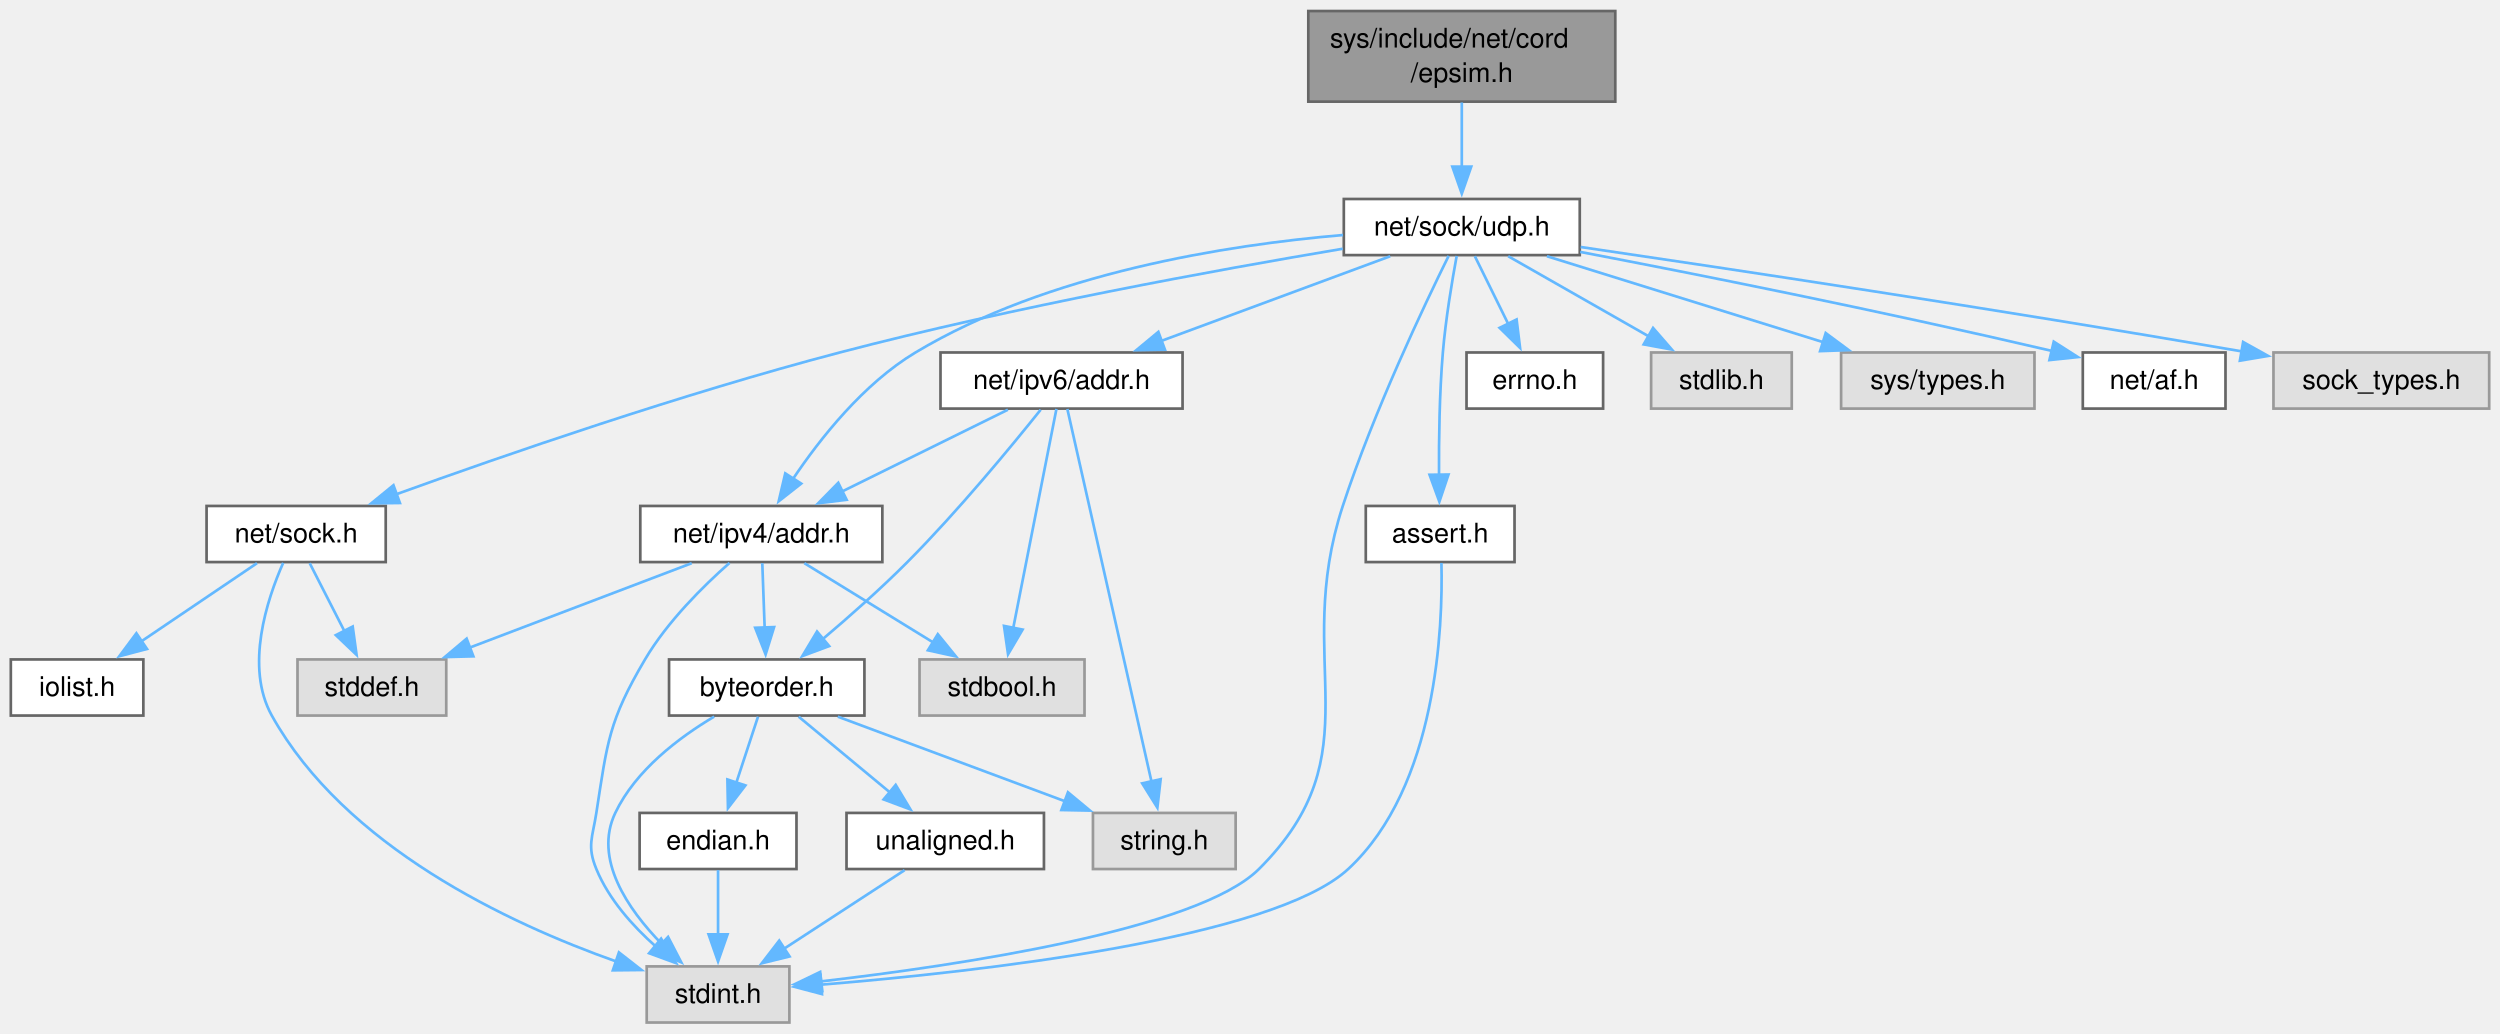
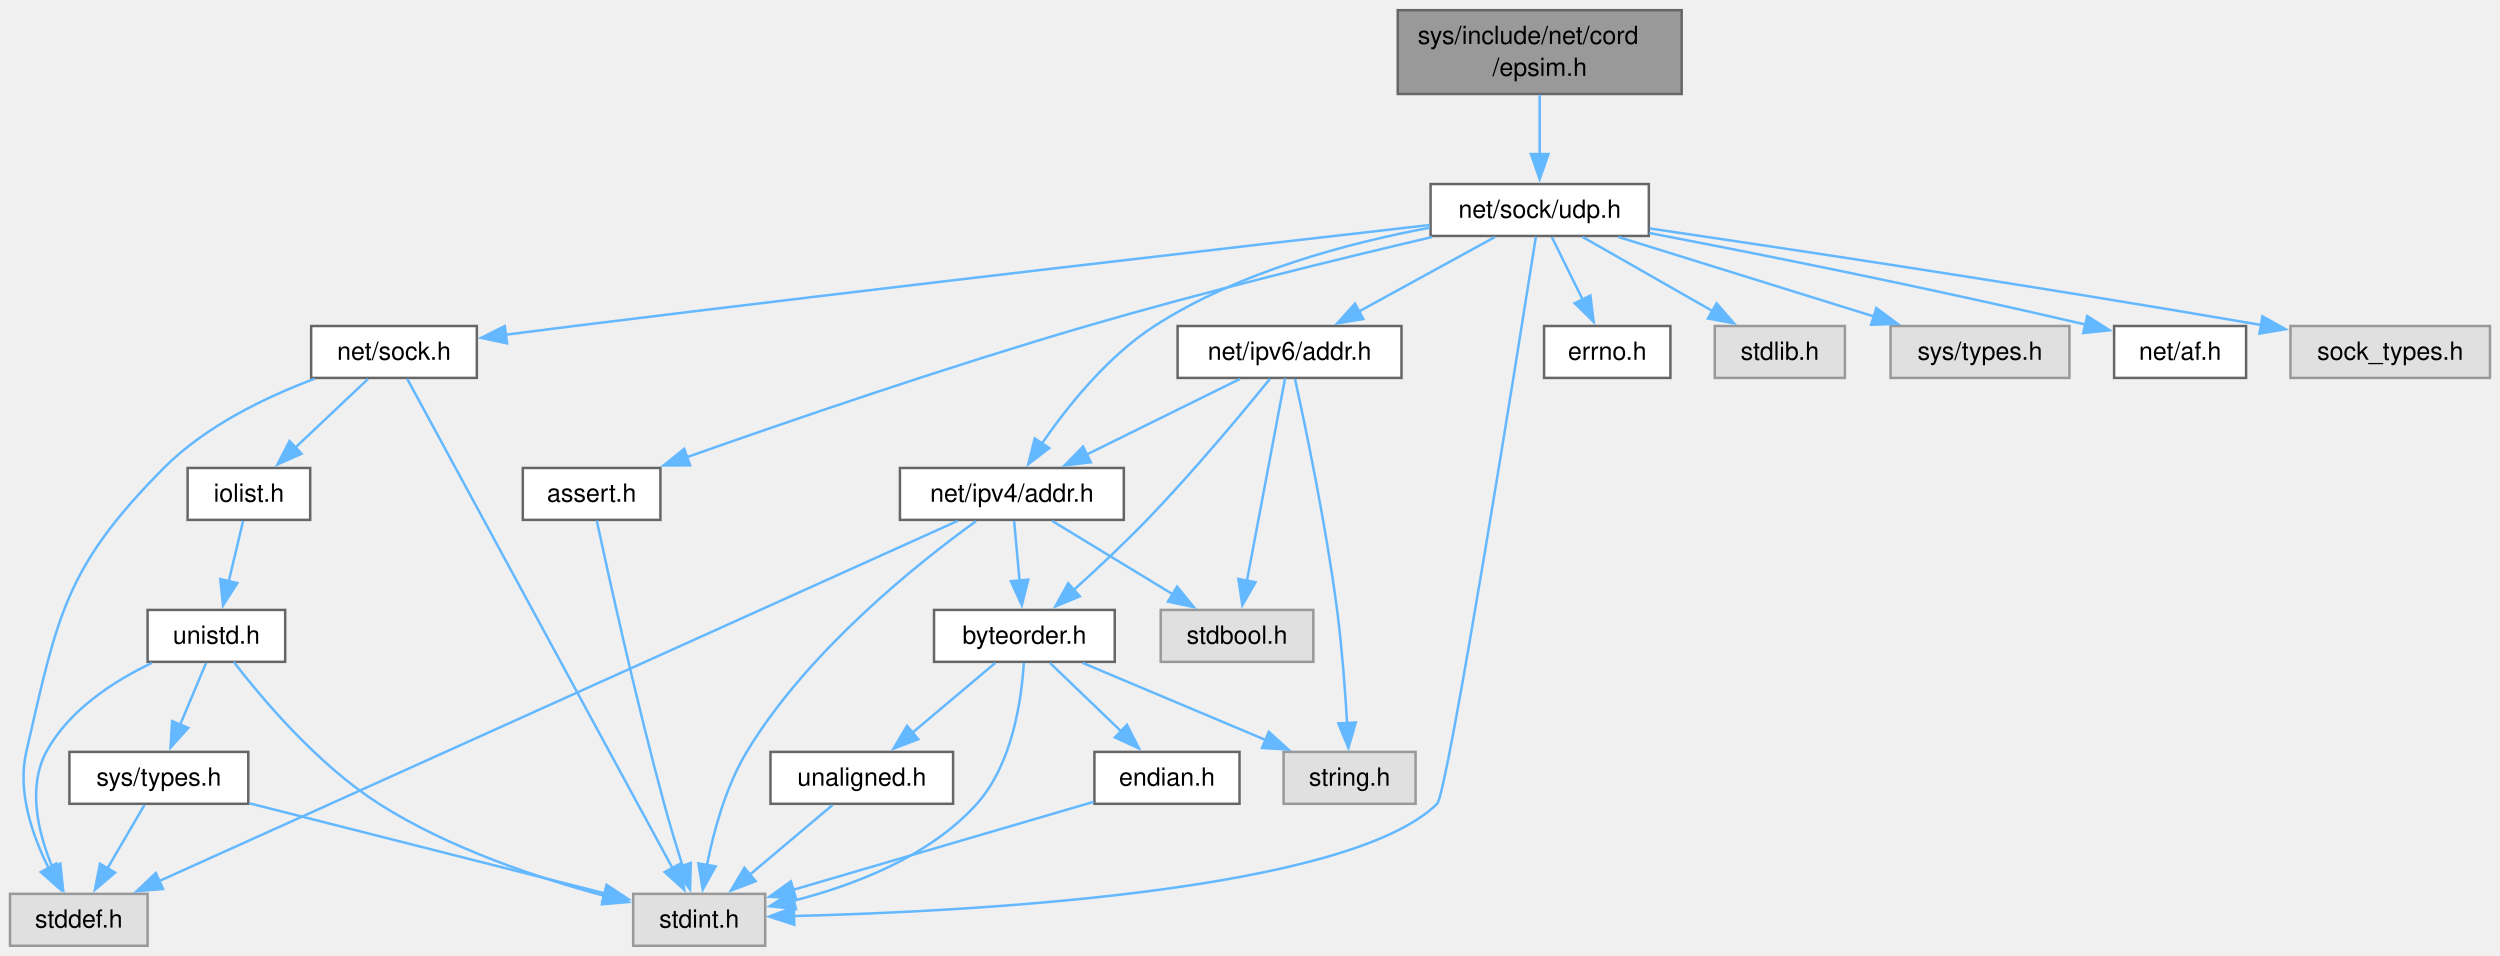
- <svg xmlns="http://www.w3.org/2000/svg" xmlns:xlink="http://www.w3.org/1999/xlink" width="924pt" height="382pt" viewBox="0.00 0.00 924.38 382.00">
+ <svg xmlns="http://www.w3.org/2000/svg" xmlns:xlink="http://www.w3.org/1999/xlink" width="999pt" height="382pt" viewBox="0.00 0.00 999.38 382.00">
  <g id="graph0" class="graph" transform="scale(1 1) rotate(0) translate(4 378)">
    <g id="Node000001" class="node">
      <g id="a_Node000001">
        <a xlink:title="Interface for the CoRE RD simple registration endpoint.">
-           <polygon fill="#999999" stroke="#666666" points="593.25,-374 479.75,-374 479.75,-340.5 593.25,-340.5 593.25,-374" />
-           <text text-anchor="start" x="487.75" y="-360.5" font-family="Helvetica,sans-Serif" font-size="10.00">sys/include/net/cord</text>
-           <text text-anchor="middle" x="536.5" y="-347.75" font-family="Helvetica,sans-Serif" font-size="10.00">/epsim.h</text>
+           <polygon fill="#999999" stroke="#666666" points="668.25,-374 554.75,-374 554.75,-340.5 668.25,-340.5 668.25,-374" />
+           <text text-anchor="start" x="562.75" y="-360.5" font-family="Helvetica,sans-Serif" font-size="10.00">sys/include/net/cord</text>
+           <text text-anchor="middle" x="611.5" y="-347.75" font-family="Helvetica,sans-Serif" font-size="10.00">/epsim.h</text>
        </a>
      </g>
    </g>
    <g id="Node000002" class="node">
      <g id="a_Node000002">
        <a xlink:href="sock_2udp_8h.html" target="_top" xlink:title="UDP sock definitions.">
-           <polygon fill="white" stroke="#666666" points="580.12,-304.5 492.88,-304.5 492.88,-283.75 580.12,-283.75 580.12,-304.5" />
-           <text text-anchor="middle" x="536.5" y="-291" font-family="Helvetica,sans-Serif" font-size="10.00">net/sock/udp.h</text>
+           <polygon fill="white" stroke="#666666" points="655.12,-304.5 567.88,-304.5 567.88,-283.75 655.12,-283.75 655.12,-304.5" />
+           <text text-anchor="middle" x="611.5" y="-291" font-family="Helvetica,sans-Serif" font-size="10.00">net/sock/udp.h</text>
        </a>
      </g>
    </g>
    <g id="edge1_Node000001_Node000002" class="edge">
      <g id="a_edge1_Node000001_Node000002">
        <a xlink:title=" ">
-           <path fill="none" stroke="#63b8ff" d="M536.5,-340.19C536.5,-332.85 536.5,-324.07 536.5,-316.21" />
-           <polygon fill="#63b8ff" stroke="#63b8ff" points="540,-316.48 536.5,-306.48 533,-316.48 540,-316.48" />
+           <path fill="none" stroke="#63b8ff" d="M611.5,-340.19C611.5,-332.85 611.5,-324.07 611.5,-316.21" />
+           <polygon fill="#63b8ff" stroke="#63b8ff" points="615,-316.48 611.5,-306.48 608,-316.48 615,-316.48" />
        </a>
      </g>
    </g>
    <g id="Node000003" class="node">
      <g id="a_Node000003">
        <a xlink:href="assert_8h.html" target="_top" xlink:title="POSIX.1-2008 compliant version of the assert macro.">
-           <polygon fill="white" stroke="#666666" points="556,-191 501,-191 501,-170.25 556,-170.25 556,-191" />
-           <text text-anchor="middle" x="528.5" y="-177.5" font-family="Helvetica,sans-Serif" font-size="10.00">assert.h</text>
+           <polygon fill="white" stroke="#666666" points="260,-191 205,-191 205,-170.25 260,-170.25 260,-191" />
+           <text text-anchor="middle" x="232.5" y="-177.5" font-family="Helvetica,sans-Serif" font-size="10.00">assert.h</text>
        </a>
      </g>
    </g>
    <g id="edge2_Node000002_Node000003" class="edge">
      <g id="a_edge2_Node000002_Node000003">
        <a xlink:title=" ">
-           <path fill="none" stroke="#63b8ff" d="M534.61,-283.44C532.92,-274.28 530.54,-260.14 529.5,-247.75 528.23,-232.65 528,-215.54 528.08,-202.51" />
-           <polygon fill="#63b8ff" stroke="#63b8ff" points="531.58,-202.62 528.21,-192.58 524.58,-202.53 531.58,-202.62" />
+           <path fill="none" stroke="#63b8ff" d="M568.46,-283.32C531.63,-274.69 477.3,-261.41 430.5,-247.75 374.33,-231.36 310.26,-209.34 270.6,-195.32" />
+           <polygon fill="#63b8ff" stroke="#63b8ff" points="271.86,-192.05 261.26,-192 269.52,-198.65 271.86,-192.05" />
        </a>
      </g>
    </g>
    <g id="Node000004" class="node">
      <g id="a_Node000004">
        <a xlink:title=" ">
-           <polygon fill="#e0e0e0" stroke="#999999" points="287.88,-20.75 235.12,-20.75 235.12,0 287.88,0 287.88,-20.75" />
-           <text text-anchor="middle" x="261.5" y="-7.25" font-family="Helvetica,sans-Serif" font-size="10.00">stdint.h</text>
+           <polygon fill="#e0e0e0" stroke="#999999" points="301.88,-20.75 249.12,-20.75 249.12,0 301.88,0 301.88,-20.75" />
+           <text text-anchor="middle" x="275.5" y="-7.25" font-family="Helvetica,sans-Serif" font-size="10.00">stdint.h</text>
        </a>
      </g>
    </g>
    <g id="edge5_Node000002_Node000004" class="edge">
      <g id="a_edge5_Node000002_Node000004">
        <a xlink:title=" ">
-           <path fill="none" stroke="#63b8ff" d="M531.65,-283.49C522.83,-265.64 503.99,-226.04 492.5,-191 473.42,-132.81 504.88,-99.97 461.5,-56.75 439.03,-34.37 351,-21.17 299.53,-15.2" />
-           <polygon fill="#63b8ff" stroke="#63b8ff" points="300.04,-11.74 289.71,-14.11 299.26,-18.7 300.04,-11.74" />
+           <path fill="none" stroke="#63b8ff" d="M609.98,-283.46C603.06,-239.54 574.67,-60.84 570.5,-56.75 534.67,-21.6 384.15,-13.67 313.03,-11.88" />
+           <polygon fill="#63b8ff" stroke="#63b8ff" points="313.51,-8.39 303.43,-11.67 313.35,-15.39 313.51,-8.39" />
        </a>
      </g>
    </g>
    <g id="Node000005" class="node">
      <g id="a_Node000005">
        <a xlink:href="errno_8h.html" target="_top" xlink:title=" ">
-           <polygon fill="white" stroke="#666666" points="588.75,-247.75 538.25,-247.75 538.25,-227 588.75,-227 588.75,-247.75" />
-           <text text-anchor="middle" x="563.5" y="-234.25" font-family="Helvetica,sans-Serif" font-size="10.00">errno.h</text>
+           <polygon fill="white" stroke="#666666" points="663.75,-247.75 613.25,-247.75 613.25,-227 663.75,-227 663.75,-247.75" />
+           <text text-anchor="middle" x="638.5" y="-234.25" font-family="Helvetica,sans-Serif" font-size="10.00">errno.h</text>
        </a>
      </g>
    </g>
    <g id="edge4_Node000002_Node000005" class="edge">
      <g id="a_edge4_Node000002_Node000005">
        <a xlink:title=" ">
-           <path fill="none" stroke="#63b8ff" d="M541.33,-283.34C544.74,-276.41 549.45,-266.87 553.64,-258.36" />
-           <polygon fill="#63b8ff" stroke="#63b8ff" points="556.76,-259.95 558.05,-249.44 550.48,-256.86 556.76,-259.95" />
+           <path fill="none" stroke="#63b8ff" d="M616.33,-283.34C619.74,-276.41 624.45,-266.87 628.64,-258.36" />
+           <polygon fill="#63b8ff" stroke="#63b8ff" points="631.76,-259.95 633.05,-249.44 625.48,-256.86 631.76,-259.95" />
        </a>
      </g>
    </g>
    <g id="Node000006" class="node">
      <g id="a_Node000006">
        <a xlink:title=" ">
-           <polygon fill="#e0e0e0" stroke="#999999" points="658.5,-247.75 606.5,-247.75 606.5,-227 658.5,-227 658.5,-247.75" />
-           <text text-anchor="middle" x="632.5" y="-234.25" font-family="Helvetica,sans-Serif" font-size="10.00">stdlib.h</text>
+           <polygon fill="#e0e0e0" stroke="#999999" points="733.5,-247.75 681.5,-247.75 681.5,-227 733.5,-227 733.5,-247.75" />
+           <text text-anchor="middle" x="707.5" y="-234.25" font-family="Helvetica,sans-Serif" font-size="10.00">stdlib.h</text>
        </a>
      </g>
    </g>
    <g id="edge6_Node000002_Node000006" class="edge">
      <g id="a_edge6_Node000002_Node000006">
        <a xlink:title=" ">
-           <path fill="none" stroke="#63b8ff" d="M553.66,-283.34C568.13,-275.08 589.09,-263.13 605.76,-253.63" />
-           <polygon fill="#63b8ff" stroke="#63b8ff" points="607.22,-256.82 614.17,-248.83 603.75,-250.74 607.22,-256.82" />
+           <path fill="none" stroke="#63b8ff" d="M628.66,-283.34C643.13,-275.08 664.09,-263.13 680.76,-253.63" />
+           <polygon fill="#63b8ff" stroke="#63b8ff" points="682.22,-256.82 689.17,-248.83 678.75,-250.74 682.22,-256.82" />
        </a>
      </g>
    </g>
    <g id="Node000007" class="node">
      <g id="a_Node000007">
        <a xlink:title=" ">
-           <polygon fill="#e0e0e0" stroke="#999999" points="748.25,-247.75 676.75,-247.75 676.75,-227 748.25,-227 748.25,-247.75" />
-           <text text-anchor="middle" x="712.5" y="-234.25" font-family="Helvetica,sans-Serif" font-size="10.00">sys/types.h</text>
+           <polygon fill="#e0e0e0" stroke="#999999" points="823.25,-247.75 751.75,-247.75 751.75,-227 823.25,-227 823.25,-247.75" />
+           <text text-anchor="middle" x="787.5" y="-234.25" font-family="Helvetica,sans-Serif" font-size="10.00">sys/types.h</text>
        </a>
      </g>
    </g>
    <g id="edge7_Node000002_Node000007" class="edge">
      <g id="a_edge7_Node000002_Node000007">
        <a xlink:title=" ">
-           <path fill="none" stroke="#63b8ff" d="M567.97,-283.34C596.53,-274.45 638.89,-261.27 670.37,-251.48" />
-           <polygon fill="#63b8ff" stroke="#63b8ff" points="671.06,-254.93 679.57,-248.62 668.98,-248.25 671.06,-254.93" />
+           <path fill="none" stroke="#63b8ff" d="M642.97,-283.34C671.53,-274.45 713.89,-261.27 745.37,-251.48" />
+           <polygon fill="#63b8ff" stroke="#63b8ff" points="746.06,-254.93 754.57,-248.62 743.98,-248.25 746.06,-254.93" />
        </a>
      </g>
    </g>
    <g id="Node000008" class="node">
      <g id="a_Node000008">
        <a xlink:href="af_8h.html" target="_top" xlink:title="Global UNIX address family definitions.">
-           <polygon fill="white" stroke="#666666" points="818.88,-247.75 766.12,-247.75 766.12,-227 818.88,-227 818.88,-247.75" />
-           <text text-anchor="middle" x="792.5" y="-234.25" font-family="Helvetica,sans-Serif" font-size="10.00">net/af.h</text>
+           <polygon fill="white" stroke="#666666" points="893.88,-247.75 841.12,-247.75 841.12,-227 893.88,-227 893.88,-247.75" />
+           <text text-anchor="middle" x="867.5" y="-234.25" font-family="Helvetica,sans-Serif" font-size="10.00">net/af.h</text>
        </a>
      </g>
    </g>
    <g id="edge8_Node000002_Node000008" class="edge">
      <g id="a_edge8_Node000002_Node000008">
        <a xlink:title=" ">
-           <path fill="none" stroke="#63b8ff" d="M580.28,-284.93C622.63,-276.83 688.87,-263.69 754.79,-248.3" />
-           <polygon fill="#63b8ff" stroke="#63b8ff" points="755.38,-251.75 764.31,-246.05 753.78,-244.94 755.38,-251.75" />
+           <path fill="none" stroke="#63b8ff" d="M655.28,-284.93C697.63,-276.83 763.87,-263.69 829.79,-248.3" />
+           <polygon fill="#63b8ff" stroke="#63b8ff" points="830.38,-251.75 839.31,-246.05 828.78,-244.94 830.38,-251.75" />
        </a>
      </g>
    </g>
    <g id="Node000009" class="node">
      <g id="a_Node000009">
        <a xlink:href="sock_8h.html" target="_top" xlink:title="Common sock API definitions.">
-           <polygon fill="white" stroke="#666666" points="138.62,-191 72.38,-191 72.38,-170.25 138.62,-170.25 138.62,-191" />
-           <text text-anchor="middle" x="105.5" y="-177.5" font-family="Helvetica,sans-Serif" font-size="10.00">net/sock.h</text>
+           <polygon fill="white" stroke="#666666" points="186.62,-247.75 120.38,-247.75 120.38,-227 186.62,-227 186.62,-247.75" />
+           <text text-anchor="middle" x="153.5" y="-234.25" font-family="Helvetica,sans-Serif" font-size="10.00">net/sock.h</text>
        </a>
      </g>
    </g>
    <g id="edge9_Node000002_Node000009" class="edge">
      <g id="a_edge9_Node000002_Node000009">
        <a xlink:title=" ">
-           <path fill="none" stroke="#63b8ff" d="M492.47,-286.1C445.91,-278.28 370.48,-264.52 306.5,-247.75 248.36,-232.51 182.43,-209.74 142.42,-195.29" />
-           <polygon fill="#63b8ff" stroke="#63b8ff" points="143.87,-192.09 133.27,-191.97 141.48,-198.67 143.87,-192.09" />
-         </a>
-       </g>
-     </g>
-     <g id="Node000012" class="node">
-       <g id="a_Node000012">
+           <path fill="none" stroke="#63b8ff" d="M567.48,-288.13C495.8,-279.96 349.38,-263.1 225.5,-247.75 216.62,-246.65 207.12,-245.44 198.04,-244.26" />
+           <polygon fill="#63b8ff" stroke="#63b8ff" points="198.7,-240.82 188.33,-243 197.79,-247.76 198.7,-240.82" />
+         </a>
+       </g>
+     </g>
+     <g id="Node000014" class="node">
+       <g id="a_Node000014">
        <a xlink:href="ipv4_2addr_8h.html" target="_top" xlink:title="IPv4 address type and helper functions definitions.">
-           <polygon fill="white" stroke="#666666" points="322.25,-191 232.75,-191 232.75,-170.25 322.25,-170.25 322.25,-191" />
-           <text text-anchor="middle" x="277.5" y="-177.5" font-family="Helvetica,sans-Serif" font-size="10.00">net/ipv4/addr.h</text>
-         </a>
-       </g>
-     </g>
-     <g id="edge13_Node000002_Node000012" class="edge">
-       <g id="a_edge13_Node000002_Node000012">
-         <a xlink:title=" ">
-           <path fill="none" stroke="#63b8ff" d="M492.58,-291.18C449.57,-287.53 383.51,-277.14 334.5,-247.75 315.28,-236.22 299.24,-215.95 289.13,-200.88" />
-           <polygon fill="#63b8ff" stroke="#63b8ff" points="292.25,-199.27 283.92,-192.73 286.35,-203.04 292.25,-199.27" />
-         </a>
-       </g>
-     </g>
-     <g id="Node000018" class="node">
-       <g id="a_Node000018">
+           <polygon fill="white" stroke="#666666" points="445.25,-191 355.75,-191 355.75,-170.25 445.25,-170.25 445.25,-191" />
+           <text text-anchor="middle" x="400.5" y="-177.5" font-family="Helvetica,sans-Serif" font-size="10.00">net/ipv4/addr.h</text>
+         </a>
+       </g>
+     </g>
+     <g id="edge19_Node000002_Node000014" class="edge">
+       <g id="a_edge19_Node000002_Node000014">
+         <a xlink:title=" ">
+           <path fill="none" stroke="#63b8ff" d="M567.55,-287.04C535.12,-280.98 490.99,-269.36 457.5,-247.75 438.67,-235.6 422.57,-215.42 412.34,-200.55" />
+           <polygon fill="#63b8ff" stroke="#63b8ff" points="415.48,-198.95 407.06,-192.52 409.63,-202.8 415.48,-198.95" />
+         </a>
+       </g>
+     </g>
+     <g id="Node000020" class="node">
+       <g id="a_Node000020">
        <a xlink:href="ipv6_2addr_8h.html" target="_top" xlink:title="Definitions for IPv6 addresses.">
-           <polygon fill="white" stroke="#666666" points="433.25,-247.75 343.75,-247.75 343.75,-227 433.25,-227 433.25,-247.75" />
-           <text text-anchor="middle" x="388.5" y="-234.25" font-family="Helvetica,sans-Serif" font-size="10.00">net/ipv6/addr.h</text>
-         </a>
-       </g>
-     </g>
-     <g id="edge24_Node000002_Node000018" class="edge">
-       <g id="a_edge24_Node000002_Node000018">
-         <a xlink:title=" ">
-           <path fill="none" stroke="#63b8ff" d="M510.04,-283.34C486.47,-274.62 451.74,-261.77 425.43,-252.04" />
-           <polygon fill="#63b8ff" stroke="#63b8ff" points="426.74,-248.79 416.15,-248.6 424.31,-255.36 426.74,-248.79" />
-         </a>
-       </g>
-     </g>
-     <g id="Node000019" class="node">
-       <g id="a_Node000019">
-         <a xlink:title=" ">
-           <polygon fill="#e0e0e0" stroke="#999999" points="916.38,-247.75 836.62,-247.75 836.62,-227 916.38,-227 916.38,-247.75" />
-           <text text-anchor="middle" x="876.5" y="-234.25" font-family="Helvetica,sans-Serif" font-size="10.00">sock_types.h</text>
-         </a>
-       </g>
-     </g>
-     <g id="edge29_Node000002_Node000019" class="edge">
-       <g id="a_edge29_Node000002_Node000019">
-         <a xlink:title=" ">
-           <path fill="none" stroke="#63b8ff" d="M580.45,-286.75C635.27,-278.7 732.15,-264.12 824.86,-248.16" />
-           <polygon fill="#63b8ff" stroke="#63b8ff" points="825.4,-251.62 834.65,-246.47 824.2,-244.72 825.4,-251.62" />
+           <polygon fill="white" stroke="#666666" points="556.25,-247.75 466.75,-247.75 466.75,-227 556.25,-227 556.25,-247.75" />
+           <text text-anchor="middle" x="511.5" y="-234.25" font-family="Helvetica,sans-Serif" font-size="10.00">net/ipv6/addr.h</text>
+         </a>
+       </g>
+     </g>
+     <g id="edge30_Node000002_Node000020" class="edge">
+       <g id="a_edge30_Node000002_Node000020">
+         <a xlink:title=" ">
+           <path fill="none" stroke="#63b8ff" d="M593.62,-283.34C578.41,-275.01 556.31,-262.91 538.87,-253.36" />
+           <polygon fill="#63b8ff" stroke="#63b8ff" points="541,-250.54 530.55,-248.81 537.64,-256.68 541,-250.54" />
+         </a>
+       </g>
+     </g>
+     <g id="Node000021" class="node">
+       <g id="a_Node000021">
+         <a xlink:title=" ">
+           <polygon fill="#e0e0e0" stroke="#999999" points="991.38,-247.75 911.62,-247.75 911.62,-227 991.38,-227 991.38,-247.75" />
+           <text text-anchor="middle" x="951.5" y="-234.25" font-family="Helvetica,sans-Serif" font-size="10.00">sock_types.h</text>
+         </a>
+       </g>
+     </g>
+     <g id="edge35_Node000002_Node000021" class="edge">
+       <g id="a_edge35_Node000002_Node000021">
+         <a xlink:title=" ">
+           <path fill="none" stroke="#63b8ff" d="M655.45,-286.75C710.27,-278.7 807.15,-264.12 899.86,-248.16" />
+           <polygon fill="#63b8ff" stroke="#63b8ff" points="900.4,-251.62 909.65,-246.47 899.2,-244.72 900.4,-251.62" />
        </a>
      </g>
    </g>
    <g id="edge3_Node000003_Node000004" class="edge">
      <g id="a_edge3_Node000003_Node000004">
        <a xlink:title=" ">
-           <path fill="none" stroke="#63b8ff" d="M528.97,-169.93C529.54,-146.65 527.48,-87.27 494.5,-56.75 466.62,-30.96 358.12,-18.79 299.53,-13.99" />
-           <polygon fill="#63b8ff" stroke="#63b8ff" points="299.93,-10.51 289.68,-13.22 299.38,-17.49 299.93,-10.51" />
+           <path fill="none" stroke="#63b8ff" d="M234.54,-170.01C238.99,-149.23 250.11,-98.63 261.5,-56.75 263.71,-48.61 266.4,-39.72 268.82,-31.99" />
+           <polygon fill="#63b8ff" stroke="#63b8ff" points="272.14,-33.09 271.85,-22.5 265.47,-30.96 272.14,-33.09" />
        </a>
      </g>
    </g>
    <g id="edge10_Node000009_Node000004" class="edge">
      <g id="a_edge10_Node000009_Node000004">
        <a xlink:title=" ">
-           <path fill="none" stroke="#63b8ff" d="M100.71,-169.97C94.74,-156.45 86.46,-131.52 96.5,-113.5 123.49,-65.05 184.01,-36.68 223.77,-22.6" />
-           <polygon fill="#63b8ff" stroke="#63b8ff" points="224.85,-25.93 233.2,-19.41 222.6,-19.3 224.85,-25.93" />
+           <path fill="none" stroke="#63b8ff" d="M158.74,-226.71C177.24,-192.59 239.69,-77.42 264.86,-31" />
+           <polygon fill="#63b8ff" stroke="#63b8ff" points="267.87,-32.8 269.56,-22.34 261.71,-29.46 267.87,-32.8" />
        </a>
      </g>
    </g>
    <g id="Node000010" class="node">
      <g id="a_Node000010">
        <a xlink:title=" ">
-           <polygon fill="#e0e0e0" stroke="#999999" points="161,-134.25 106,-134.25 106,-113.5 161,-113.5 161,-134.25" />
-           <text text-anchor="middle" x="133.5" y="-120.75" font-family="Helvetica,sans-Serif" font-size="10.00">stddef.h</text>
+           <polygon fill="#e0e0e0" stroke="#999999" points="55,-20.75 0,-20.75 0,0 55,0 55,-20.75" />
+           <text text-anchor="middle" x="27.5" y="-7.25" font-family="Helvetica,sans-Serif" font-size="10.00">stddef.h</text>
        </a>
      </g>
    </g>
    <g id="edge11_Node000009_Node000010" class="edge">
      <g id="a_edge11_Node000009_Node000010">
        <a xlink:title=" ">
-           <path fill="none" stroke="#63b8ff" d="M110.51,-169.84C114.09,-162.83 119.04,-153.16 123.42,-144.58" />
-           <polygon fill="#63b8ff" stroke="#63b8ff" points="126.41,-146.42 127.85,-135.93 120.18,-143.24 126.41,-146.42" />
+           <path fill="none" stroke="#63b8ff" d="M121.75,-226.66C102.37,-219.4 78.19,-207.81 61.5,-191 22,-151.23 19.04,-132.13 6.5,-77.5 2.84,-61.54 8.99,-43.89 15.56,-30.84" />
+           <polygon fill="#63b8ff" stroke="#63b8ff" points="18.44,-32.86 20.24,-22.42 12.32,-29.46 18.44,-32.86" />
        </a>
      </g>
    </g>
    <g id="Node000011" class="node">
      <g id="a_Node000011">
        <a xlink:href="iolist_8h.html" target="_top" xlink:title="iolist scatter / gather IO">
-           <polygon fill="white" stroke="#666666" points="49,-134.25 0,-134.25 0,-113.5 49,-113.5 49,-134.25" />
-           <text text-anchor="middle" x="24.5" y="-120.75" font-family="Helvetica,sans-Serif" font-size="10.00">iolist.h</text>
+           <polygon fill="white" stroke="#666666" points="120,-191 71,-191 71,-170.25 120,-170.25 120,-191" />
+           <text text-anchor="middle" x="95.5" y="-177.5" font-family="Helvetica,sans-Serif" font-size="10.00">iolist.h</text>
        </a>
      </g>
    </g>
    <g id="edge12_Node000009_Node000011" class="edge">
      <g id="a_edge12_Node000009_Node000011">
        <a xlink:title=" ">
-           <path fill="none" stroke="#63b8ff" d="M91.02,-169.84C79.15,-161.82 62.13,-150.31 48.27,-140.94" />
-           <polygon fill="#63b8ff" stroke="#63b8ff" points="50.35,-138.13 40.11,-135.43 46.43,-143.93 50.35,-138.13" />
+           <path fill="none" stroke="#63b8ff" d="M143.13,-226.59C135.05,-218.96 123.62,-208.17 113.98,-199.07" />
+           <polygon fill="#63b8ff" stroke="#63b8ff" points="116.55,-196.69 106.88,-192.37 111.75,-201.78 116.55,-196.69" />
+         </a>
+       </g>
+     </g>
+     <g id="Node000012" class="node">
+       <g id="a_Node000012">
+         <a xlink:href="unistd_8h_source.html" target="_top" xlink:title=" ">
+           <polygon fill="white" stroke="#666666" points="110,-134.25 55,-134.25 55,-113.5 110,-113.5 110,-134.25" />
+           <text text-anchor="middle" x="82.5" y="-120.75" font-family="Helvetica,sans-Serif" font-size="10.00">unistd.h</text>
+         </a>
+       </g>
+     </g>
+     <g id="edge13_Node000011_Node000012" class="edge">
+       <g id="a_edge13_Node000011_Node000012">
+         <a xlink:title=" ">
+           <path fill="none" stroke="#63b8ff" d="M93.18,-169.84C91.59,-163.14 89.42,-154.01 87.45,-145.73" />
+           <polygon fill="#63b8ff" stroke="#63b8ff" points="90.87,-144.97 85.15,-136.05 84.06,-146.59 90.87,-144.97" />
        </a>
      </g>
    </g>
    <g id="edge15_Node000012_Node000004" class="edge">
      <g id="a_edge15_Node000012_Node000004">
        <a xlink:title=" ">
-           <path fill="none" stroke="#63b8ff" d="M265.74,-169.94C256.11,-161.44 242.77,-148.27 234.5,-134.25 221.06,-111.46 220.55,-103.65 216.5,-77.5 215.09,-68.39 212.99,-65.28 216.5,-56.75 221.08,-45.63 229.84,-35.8 238.43,-28.15" />
-           <polygon fill="#63b8ff" stroke="#63b8ff" points="240.45,-31.02 245.96,-21.97 236.01,-25.61 240.45,-31.02" />
-         </a>
-       </g>
-     </g>
-     <g id="edge16_Node000012_Node000010" class="edge">
-       <g id="a_edge16_Node000012_Node000010">
-         <a xlink:title=" ">
-           <path fill="none" stroke="#63b8ff" d="M251.76,-169.84C228.92,-161.16 195.33,-148.38 169.78,-138.67" />
-           <polygon fill="#63b8ff" stroke="#63b8ff" points="171.03,-135.4 160.44,-135.12 168.54,-141.94 171.03,-135.4" />
+           <path fill="none" stroke="#63b8ff" d="M89.46,-113.44C100.36,-99.27 122.79,-72.49 147.5,-56.75 175.42,-38.96 211.23,-27.03 237.87,-19.89" />
+           <polygon fill="#63b8ff" stroke="#63b8ff" points="238.39,-23.37 247.21,-17.49 236.65,-16.59 238.39,-23.37" />
+         </a>
+       </g>
+     </g>
+     <g id="edge14_Node000012_Node000010" class="edge">
+       <g id="a_edge14_Node000012_Node000010">
+         <a xlink:title=" ">
+           <path fill="none" stroke="#63b8ff" d="M56.66,-113.04C41.41,-105.74 23.4,-94.14 14.5,-77.5 6.83,-63.15 11.33,-44.88 17.04,-31.18" />
+           <polygon fill="#63b8ff" stroke="#63b8ff" points="20.12,-32.84 21.23,-22.3 13.79,-29.85 20.12,-32.84" />
        </a>
      </g>
    </g>
    <g id="Node000013" class="node">
      <g id="a_Node000013">
-         <a xlink:title=" ">
-           <polygon fill="#e0e0e0" stroke="#999999" points="397,-134.25 336,-134.25 336,-113.5 397,-113.5 397,-134.25" />
-           <text text-anchor="middle" x="366.5" y="-120.75" font-family="Helvetica,sans-Serif" font-size="10.00">stdbool.h</text>
-         </a>
-       </g>
-     </g>
-     <g id="edge14_Node000012_Node000013" class="edge">
-       <g id="a_edge14_Node000012_Node000013">
-         <a xlink:title=" ">
-           <path fill="none" stroke="#63b8ff" d="M293.41,-169.84C306.7,-161.66 325.89,-149.86 341.27,-140.4" />
-           <polygon fill="#63b8ff" stroke="#63b8ff" points="342.75,-143.59 349.44,-135.37 339.09,-137.63 342.75,-143.59" />
-         </a>
-       </g>
-     </g>
-     <g id="Node000014" class="node">
-       <g id="a_Node000014">
-         <a xlink:href="byteorder_8h.html" target="_top" xlink:title="Functions to work with different byte orders.">
-           <polygon fill="white" stroke="#666666" points="315.62,-134.25 243.38,-134.25 243.38,-113.5 315.62,-113.5 315.62,-134.25" />
-           <text text-anchor="middle" x="279.5" y="-120.75" font-family="Helvetica,sans-Serif" font-size="10.00">byteorder.h</text>
-         </a>
-       </g>
-     </g>
-     <g id="edge17_Node000012_Node000014" class="edge">
-       <g id="a_edge17_Node000012_Node000014">
-         <a xlink:title=" ">
-           <path fill="none" stroke="#63b8ff" d="M277.86,-169.84C278.1,-163.22 278.43,-154.22 278.73,-146.02" />
-           <polygon fill="#63b8ff" stroke="#63b8ff" points="282.22,-146.21 279.09,-136.09 275.23,-145.96 282.22,-146.21" />
-         </a>
-       </g>
-     </g>
-     <g id="edge19_Node000014_Node000004" class="edge">
-       <g id="a_edge19_Node000014_Node000004">
-         <a xlink:title=" ">
-           <path fill="none" stroke="#63b8ff" d="M260.07,-113.11C247.08,-105.4 231.04,-93.31 223.5,-77.5 215.41,-60.54 227.97,-42.06 240.77,-28.96" />
-           <polygon fill="#63b8ff" stroke="#63b8ff" points="243.02,-31.65 247.9,-22.24 238.22,-26.55 243.02,-31.65" />
+         <a xlink:href="cpu_2avr8__common_2avr__libc__extra_2include_2sys_2types_8h_source.html" target="_top" xlink:title=" ">
+           <polygon fill="white" stroke="#666666" points="95.25,-77.5 23.75,-77.5 23.75,-56.75 95.25,-56.75 95.25,-77.5" />
+           <text text-anchor="middle" x="59.5" y="-64" font-family="Helvetica,sans-Serif" font-size="10.00">sys/types.h</text>
+         </a>
+       </g>
+     </g>
+     <g id="edge16_Node000012_Node000013" class="edge">
+       <g id="a_edge16_Node000012_Node000013">
+         <a xlink:title=" ">
+           <path fill="none" stroke="#63b8ff" d="M78.39,-113.09C75.51,-106.24 71.56,-96.84 68.02,-88.4" />
+           <polygon fill="#63b8ff" stroke="#63b8ff" points="71.26,-87.09 64.16,-79.22 64.81,-89.8 71.26,-87.09" />
+         </a>
+       </g>
+     </g>
+     <g id="edge17_Node000013_Node000004" class="edge">
+       <g id="a_edge17_Node000013_Node000004">
+         <a xlink:title=" ">
+           <path fill="none" stroke="#63b8ff" d="M95.65,-56.96C135,-46.99 197.64,-31.11 237.65,-20.97" />
+           <polygon fill="#63b8ff" stroke="#63b8ff" points="238.49,-24.37 247.32,-18.52 236.77,-17.58 238.49,-24.37" />
+         </a>
+       </g>
+     </g>
+     <g id="edge18_Node000013_Node000010" class="edge">
+       <g id="a_edge18_Node000013_Node000010">
+         <a xlink:title=" ">
+           <path fill="none" stroke="#63b8ff" d="M53.78,-56.34C49.64,-49.25 43.9,-39.44 38.85,-30.79" />
+           <polygon fill="#63b8ff" stroke="#63b8ff" points="42,-29.25 33.94,-22.39 35.96,-32.78 42,-29.25" />
+         </a>
+       </g>
+     </g>
+     <g id="edge21_Node000014_Node000004" class="edge">
+       <g id="a_edge21_Node000014_Node000004">
+         <a xlink:title=" ">
+           <path fill="none" stroke="#63b8ff" d="M386.19,-169.76C363.38,-153.3 318.88,-118 294.5,-77.5 286.1,-63.55 281.26,-45.72 278.57,-32.08" />
+           <polygon fill="#63b8ff" stroke="#63b8ff" points="282.06,-31.73 276.92,-22.47 275.16,-32.92 282.06,-31.73" />
+         </a>
+       </g>
+     </g>
+     <g id="edge22_Node000014_Node000010" class="edge">
+       <g id="a_edge22_Node000014_Node000010">
+         <a xlink:title=" ">
+           <path fill="none" stroke="#63b8ff" d="M378.83,-169.85C316,-141.51 133.47,-59.18 59.35,-25.74" />
+           <polygon fill="#63b8ff" stroke="#63b8ff" points="61.16,-22.72 50.61,-21.8 58.28,-29.1 61.16,-22.72" />
        </a>
      </g>
    </g>
    <g id="Node000015" class="node">
      <g id="a_Node000015">
        <a xlink:title=" ">
-           <polygon fill="#e0e0e0" stroke="#999999" points="452.88,-77.5 400.12,-77.5 400.12,-56.75 452.88,-56.75 452.88,-77.5" />
-           <text text-anchor="middle" x="426.5" y="-64" font-family="Helvetica,sans-Serif" font-size="10.00">string.h</text>
-         </a>
-       </g>
-     </g>
-     <g id="edge18_Node000014_Node000015" class="edge">
-       <g id="a_edge18_Node000014_Node000015">
-         <a xlink:title=" ">
-           <path fill="none" stroke="#63b8ff" d="M305.78,-113.09C329.19,-104.37 363.69,-91.52 389.82,-81.79" />
-           <polygon fill="#63b8ff" stroke="#63b8ff" points="390.88,-85.13 399.03,-78.36 388.44,-78.57 390.88,-85.13" />
+           <polygon fill="#e0e0e0" stroke="#999999" points="521,-134.25 460,-134.25 460,-113.5 521,-113.5 521,-134.25" />
+           <text text-anchor="middle" x="490.5" y="-120.75" font-family="Helvetica,sans-Serif" font-size="10.00">stdbool.h</text>
+         </a>
+       </g>
+     </g>
+     <g id="edge20_Node000014_Node000015" class="edge">
+       <g id="a_edge20_Node000014_Node000015">
+         <a xlink:title=" ">
+           <path fill="none" stroke="#63b8ff" d="M416.59,-169.84C430.03,-161.66 449.43,-149.86 464.99,-140.4" />
+           <polygon fill="#63b8ff" stroke="#63b8ff" points="466.53,-143.55 473.26,-135.37 462.89,-137.57 466.53,-143.55" />
        </a>
      </g>
    </g>
    <g id="Node000016" class="node">
      <g id="a_Node000016">
-         <a xlink:href="endian_8h.html" target="_top" xlink:title="libc header for endian conversion">
-           <polygon fill="white" stroke="#666666" points="290.5,-77.5 232.5,-77.5 232.5,-56.75 290.5,-56.75 290.5,-77.5" />
-           <text text-anchor="middle" x="261.5" y="-64" font-family="Helvetica,sans-Serif" font-size="10.00">endian.h</text>
-         </a>
-       </g>
-     </g>
-     <g id="edge20_Node000014_Node000016" class="edge">
-       <g id="a_edge20_Node000014_Node000016">
-         <a xlink:title=" ">
-           <path fill="none" stroke="#63b8ff" d="M276.28,-113.09C274.06,-106.31 271.01,-97.05 268.26,-88.69" />
-           <polygon fill="#63b8ff" stroke="#63b8ff" points="271.61,-87.67 265.16,-79.27 264.96,-89.86 271.61,-87.67" />
+         <a xlink:href="byteorder_8h.html" target="_top" xlink:title="Functions to work with different byte orders.">
+           <polygon fill="white" stroke="#666666" points="441.62,-134.25 369.38,-134.25 369.38,-113.5 441.62,-113.5 441.62,-134.25" />
+           <text text-anchor="middle" x="405.5" y="-120.75" font-family="Helvetica,sans-Serif" font-size="10.00">byteorder.h</text>
+         </a>
+       </g>
+     </g>
+     <g id="edge23_Node000014_Node000016" class="edge">
+       <g id="a_edge23_Node000014_Node000016">
+         <a xlink:title=" ">
+           <path fill="none" stroke="#63b8ff" d="M401.39,-169.84C402,-163.22 402.82,-154.22 403.57,-146.02" />
+           <polygon fill="#63b8ff" stroke="#63b8ff" points="407.05,-146.36 404.48,-136.09 400.08,-145.73 407.05,-146.36" />
+         </a>
+       </g>
+     </g>
+     <g id="edge25_Node000016_Node000004" class="edge">
+       <g id="a_edge25_Node000016_Node000004">
+         <a xlink:title=" ">
+           <path fill="none" stroke="#63b8ff" d="M405.27,-113.08C404.42,-98.94 400.86,-72.75 386.5,-56.75 367.54,-35.61 337.27,-24.12 313.13,-17.99" />
+           <polygon fill="#63b8ff" stroke="#63b8ff" points="314.19,-14.65 303.66,-15.81 312.62,-21.47 314.19,-14.65" />
        </a>
      </g>
    </g>
    <g id="Node000017" class="node">
      <g id="a_Node000017">
+         <a xlink:title=" ">
+           <polygon fill="#e0e0e0" stroke="#999999" points="561.88,-77.5 509.12,-77.5 509.12,-56.75 561.88,-56.75 561.88,-77.5" />
+           <text text-anchor="middle" x="535.5" y="-64" font-family="Helvetica,sans-Serif" font-size="10.00">string.h</text>
+         </a>
+       </g>
+     </g>
+     <g id="edge24_Node000016_Node000017" class="edge">
+       <g id="a_edge24_Node000016_Node000017">
+         <a xlink:title=" ">
+           <path fill="none" stroke="#63b8ff" d="M428.74,-113.09C449.17,-104.48 479.14,-91.86 502.13,-82.18" />
+           <polygon fill="#63b8ff" stroke="#63b8ff" points="503.21,-85.52 511.06,-78.42 500.49,-79.07 503.21,-85.52" />
+         </a>
+       </g>
+     </g>
+     <g id="Node000018" class="node">
+       <g id="a_Node000018">
+         <a xlink:href="endian_8h.html" target="_top" xlink:title="libc header for endian conversion">
+           <polygon fill="white" stroke="#666666" points="491.5,-77.5 433.5,-77.5 433.5,-56.75 491.5,-56.75 491.5,-77.5" />
+           <text text-anchor="middle" x="462.5" y="-64" font-family="Helvetica,sans-Serif" font-size="10.00">endian.h</text>
+         </a>
+       </g>
+     </g>
+     <g id="edge26_Node000016_Node000018" class="edge">
+       <g id="a_edge26_Node000016_Node000018">
+         <a xlink:title=" ">
+           <path fill="none" stroke="#63b8ff" d="M415.69,-113.09C423.63,-105.46 434.87,-94.67 444.34,-85.57" />
+           <polygon fill="#63b8ff" stroke="#63b8ff" points="446.52,-88.33 451.31,-78.88 441.67,-83.28 446.52,-88.33" />
+         </a>
+       </g>
+     </g>
+     <g id="Node000019" class="node">
+       <g id="a_Node000019">
        <a xlink:href="unaligned_8h.html" target="_top" xlink:title="Unaligned but safe memory access functions.">
-           <polygon fill="white" stroke="#666666" points="382,-77.5 309,-77.5 309,-56.75 382,-56.75 382,-77.5" />
-           <text text-anchor="middle" x="345.5" y="-64" font-family="Helvetica,sans-Serif" font-size="10.00">unaligned.h</text>
-         </a>
-       </g>
-     </g>
-     <g id="edge22_Node000014_Node000017" class="edge">
-       <g id="a_edge22_Node000014_Node000017">
-         <a xlink:title=" ">
-           <path fill="none" stroke="#63b8ff" d="M291.3,-113.09C300.68,-105.3 314.04,-94.22 325.14,-85.01" />
-           <polygon fill="#63b8ff" stroke="#63b8ff" points="327.18,-87.87 332.64,-78.79 322.71,-82.49 327.18,-87.87" />
-         </a>
-       </g>
-     </g>
-     <g id="edge21_Node000016_Node000004" class="edge">
-       <g id="a_edge21_Node000016_Node000004">
-         <a xlink:title=" ">
-           <path fill="none" stroke="#63b8ff" d="M261.5,-56.34C261.5,-49.72 261.5,-40.72 261.5,-32.52" />
-           <polygon fill="#63b8ff" stroke="#63b8ff" points="265,-32.59 261.5,-22.59 258,-32.59 265,-32.59" />
-         </a>
-       </g>
-     </g>
-     <g id="edge23_Node000017_Node000004" class="edge">
-       <g id="a_edge23_Node000017_Node000004">
-         <a xlink:title=" ">
-           <path fill="none" stroke="#63b8ff" d="M330.48,-56.34C318.06,-48.24 300.18,-36.58 285.73,-27.17" />
-           <polygon fill="#63b8ff" stroke="#63b8ff" points="287.94,-24.43 277.66,-21.9 284.12,-30.3 287.94,-24.43" />
-         </a>
-       </g>
-     </g>
-     <g id="edge28_Node000018_Node000012" class="edge">
-       <g id="a_edge28_Node000018_Node000012">
-         <a xlink:title=" ">
-           <path fill="none" stroke="#63b8ff" d="M368.66,-226.59C351.61,-218.18 326.78,-205.93 307.34,-196.34" />
-           <polygon fill="#63b8ff" stroke="#63b8ff" points="309.05,-193.28 298.53,-192 305.95,-199.56 309.05,-193.28" />
-         </a>
-       </g>
-     </g>
-     <g id="edge25_Node000018_Node000013" class="edge">
-       <g id="a_edge25_Node000018_Node000013">
-         <a xlink:title=" ">
-           <path fill="none" stroke="#63b8ff" d="M386.62,-226.87C383.1,-209.02 375.43,-170.11 370.64,-145.84" />
-           <polygon fill="#63b8ff" stroke="#63b8ff" points="374.1,-145.29 368.73,-136.16 367.23,-146.65 374.1,-145.29" />
-         </a>
-       </g>
-     </g>
-     <g id="edge27_Node000018_Node000014" class="edge">
-       <g id="a_edge27_Node000018_Node000014">
-         <a xlink:title=" ">
-           <path fill="none" stroke="#63b8ff" d="M380.79,-226.58C370.19,-213.33 350.31,-189.17 331.5,-170.25 321.64,-160.33 309.97,-150.03 300.18,-141.75" />
-           <polygon fill="#63b8ff" stroke="#63b8ff" points="302.58,-139.19 292.65,-135.48 298.1,-144.57 302.58,-139.19" />
-         </a>
-       </g>
-     </g>
-     <g id="edge26_Node000018_Node000015" class="edge">
-       <g id="a_edge26_Node000018_Node000015">
-         <a xlink:title=" ">
-           <path fill="none" stroke="#63b8ff" d="M390.65,-226.85C396.63,-200.37 413.56,-125.43 421.83,-88.8" />
-           <polygon fill="#63b8ff" stroke="#63b8ff" points="425.15,-89.97 423.94,-79.44 418.33,-88.43 425.15,-89.97" />
+           <polygon fill="white" stroke="#666666" points="377,-77.5 304,-77.5 304,-56.75 377,-56.75 377,-77.5" />
+           <text text-anchor="middle" x="340.5" y="-64" font-family="Helvetica,sans-Serif" font-size="10.00">unaligned.h</text>
+         </a>
+       </g>
+     </g>
+     <g id="edge28_Node000016_Node000019" class="edge">
+       <g id="a_edge28_Node000016_Node000019">
+         <a xlink:title=" ">
+           <path fill="none" stroke="#63b8ff" d="M393.88,-113.09C384.64,-105.3 371.49,-94.22 360.55,-85.01" />
+           <polygon fill="#63b8ff" stroke="#63b8ff" points="363.08,-82.57 353.18,-78.8 358.57,-87.92 363.08,-82.57" />
+         </a>
+       </g>
+     </g>
+     <g id="edge27_Node000018_Node000004" class="edge">
+       <g id="a_edge27_Node000018_Node000004">
+         <a xlink:title=" ">
+           <path fill="none" stroke="#63b8ff" d="M433.28,-57.57C400.84,-48.07 348.39,-32.71 312.95,-22.34" />
+           <polygon fill="#63b8ff" stroke="#63b8ff" points="314.13,-19.04 303.55,-19.59 312.16,-25.76 314.13,-19.04" />
+         </a>
+       </g>
+     </g>
+     <g id="edge29_Node000019_Node000004" class="edge">
+       <g id="a_edge29_Node000019_Node000004">
+         <a xlink:title=" ">
+           <path fill="none" stroke="#63b8ff" d="M328.88,-56.34C319.64,-48.55 306.49,-37.47 295.55,-28.26" />
+           <polygon fill="#63b8ff" stroke="#63b8ff" points="298.08,-25.82 288.18,-22.05 293.57,-31.17 298.08,-25.82" />
+         </a>
+       </g>
+     </g>
+     <g id="edge34_Node000020_Node000014" class="edge">
+       <g id="a_edge34_Node000020_Node000014">
+         <a xlink:title=" ">
+           <path fill="none" stroke="#63b8ff" d="M491.66,-226.59C474.61,-218.18 449.78,-205.93 430.34,-196.34" />
+           <polygon fill="#63b8ff" stroke="#63b8ff" points="432.05,-193.28 421.53,-192 428.95,-199.56 432.05,-193.28" />
+         </a>
+       </g>
+     </g>
+     <g id="edge31_Node000020_Node000015" class="edge">
+       <g id="a_edge31_Node000020_Node000015">
+         <a xlink:title=" ">
+           <path fill="none" stroke="#63b8ff" d="M509.71,-226.87C506.35,-209.02 499.02,-170.11 494.45,-145.84" />
+           <polygon fill="#63b8ff" stroke="#63b8ff" points="497.92,-145.34 492.63,-136.16 491.04,-146.64 497.92,-145.34" />
+         </a>
+       </g>
+     </g>
+     <g id="edge33_Node000020_Node000016" class="edge">
+       <g id="a_edge33_Node000020_Node000016">
+         <a xlink:title=" ">
+           <path fill="none" stroke="#63b8ff" d="M503.71,-226.66C493.02,-213.5 473.02,-189.44 454.5,-170.25 445.2,-160.61 434.32,-150.44 425.17,-142.17" />
+           <polygon fill="#63b8ff" stroke="#63b8ff" points="427.65,-139.69 417.86,-135.63 422.99,-144.91 427.65,-139.69" />
+         </a>
+       </g>
+     </g>
+     <g id="edge32_Node000020_Node000017" class="edge">
+       <g id="a_edge32_Node000020_Node000017">
+         <a xlink:title=" ">
+           <path fill="none" stroke="#63b8ff" d="M513.69,-226.57C517.66,-208.44 526.04,-168.41 530.5,-134.25 532.47,-119.18 533.73,-102.07 534.5,-89.03" />
+           <polygon fill="#63b8ff" stroke="#63b8ff" points="537.99,-89.26 535.03,-79.09 531,-88.89 537.99,-89.26" />
        </a>
      </g>
    </g>
  </g>
</svg>
